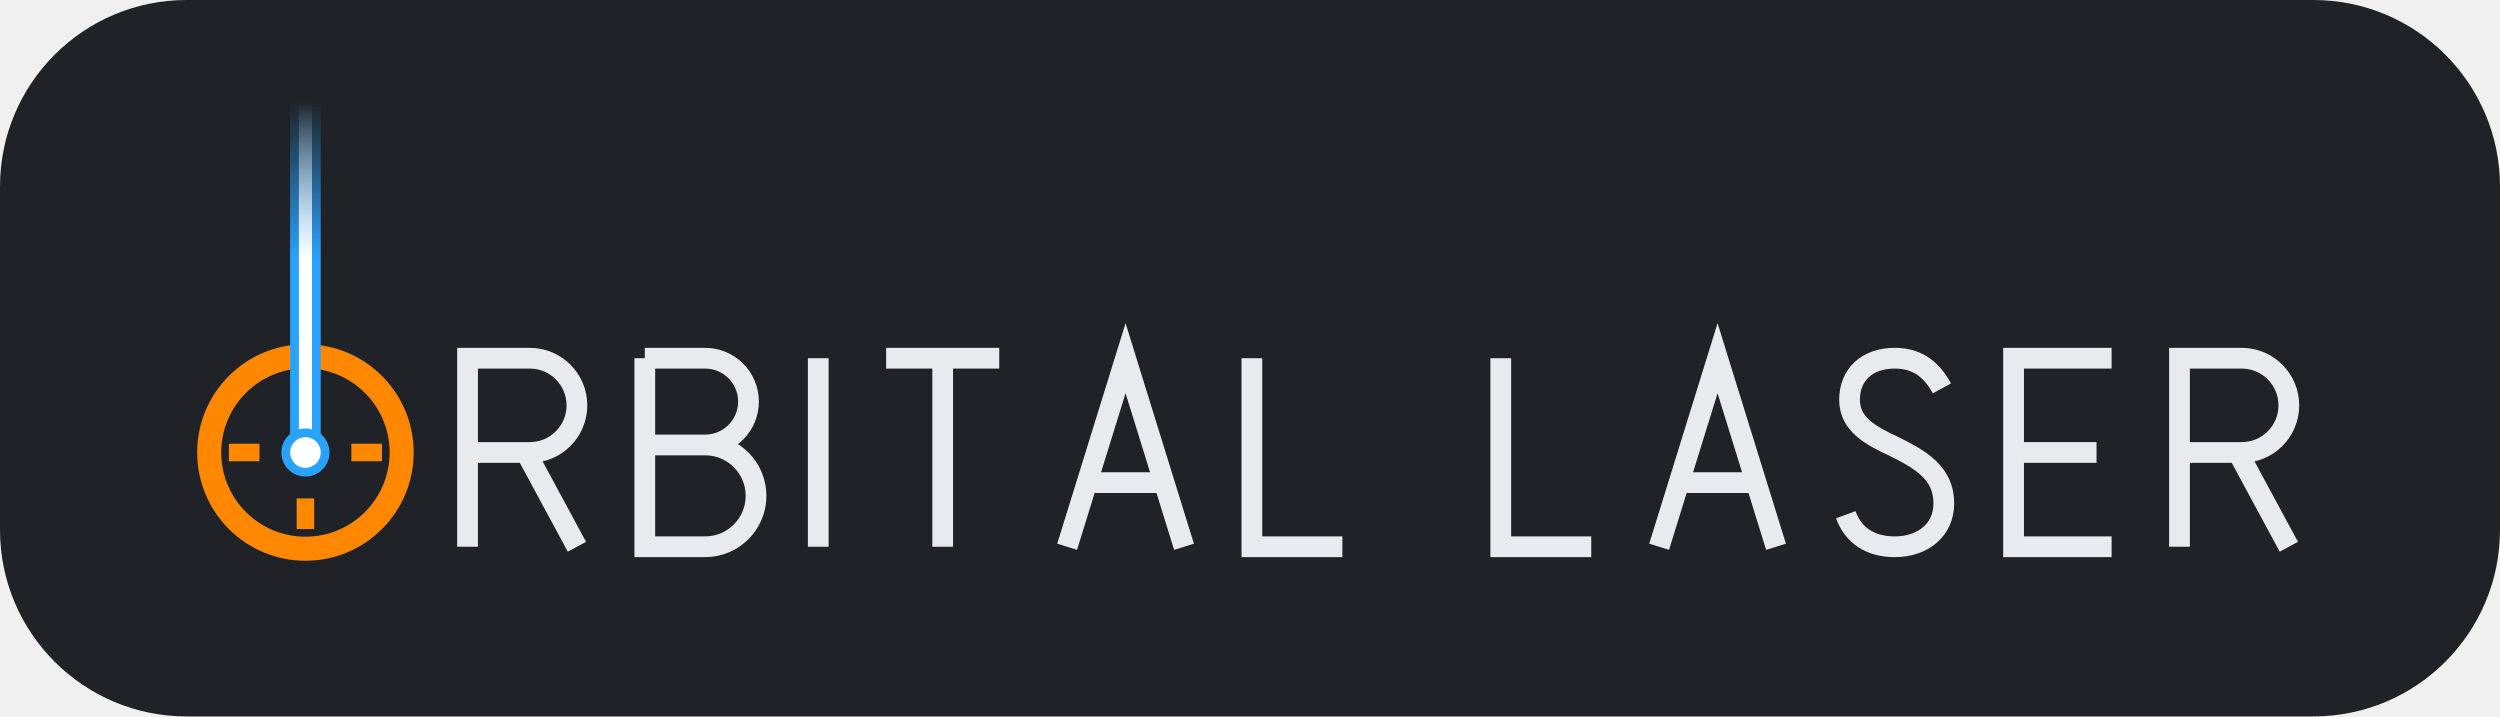
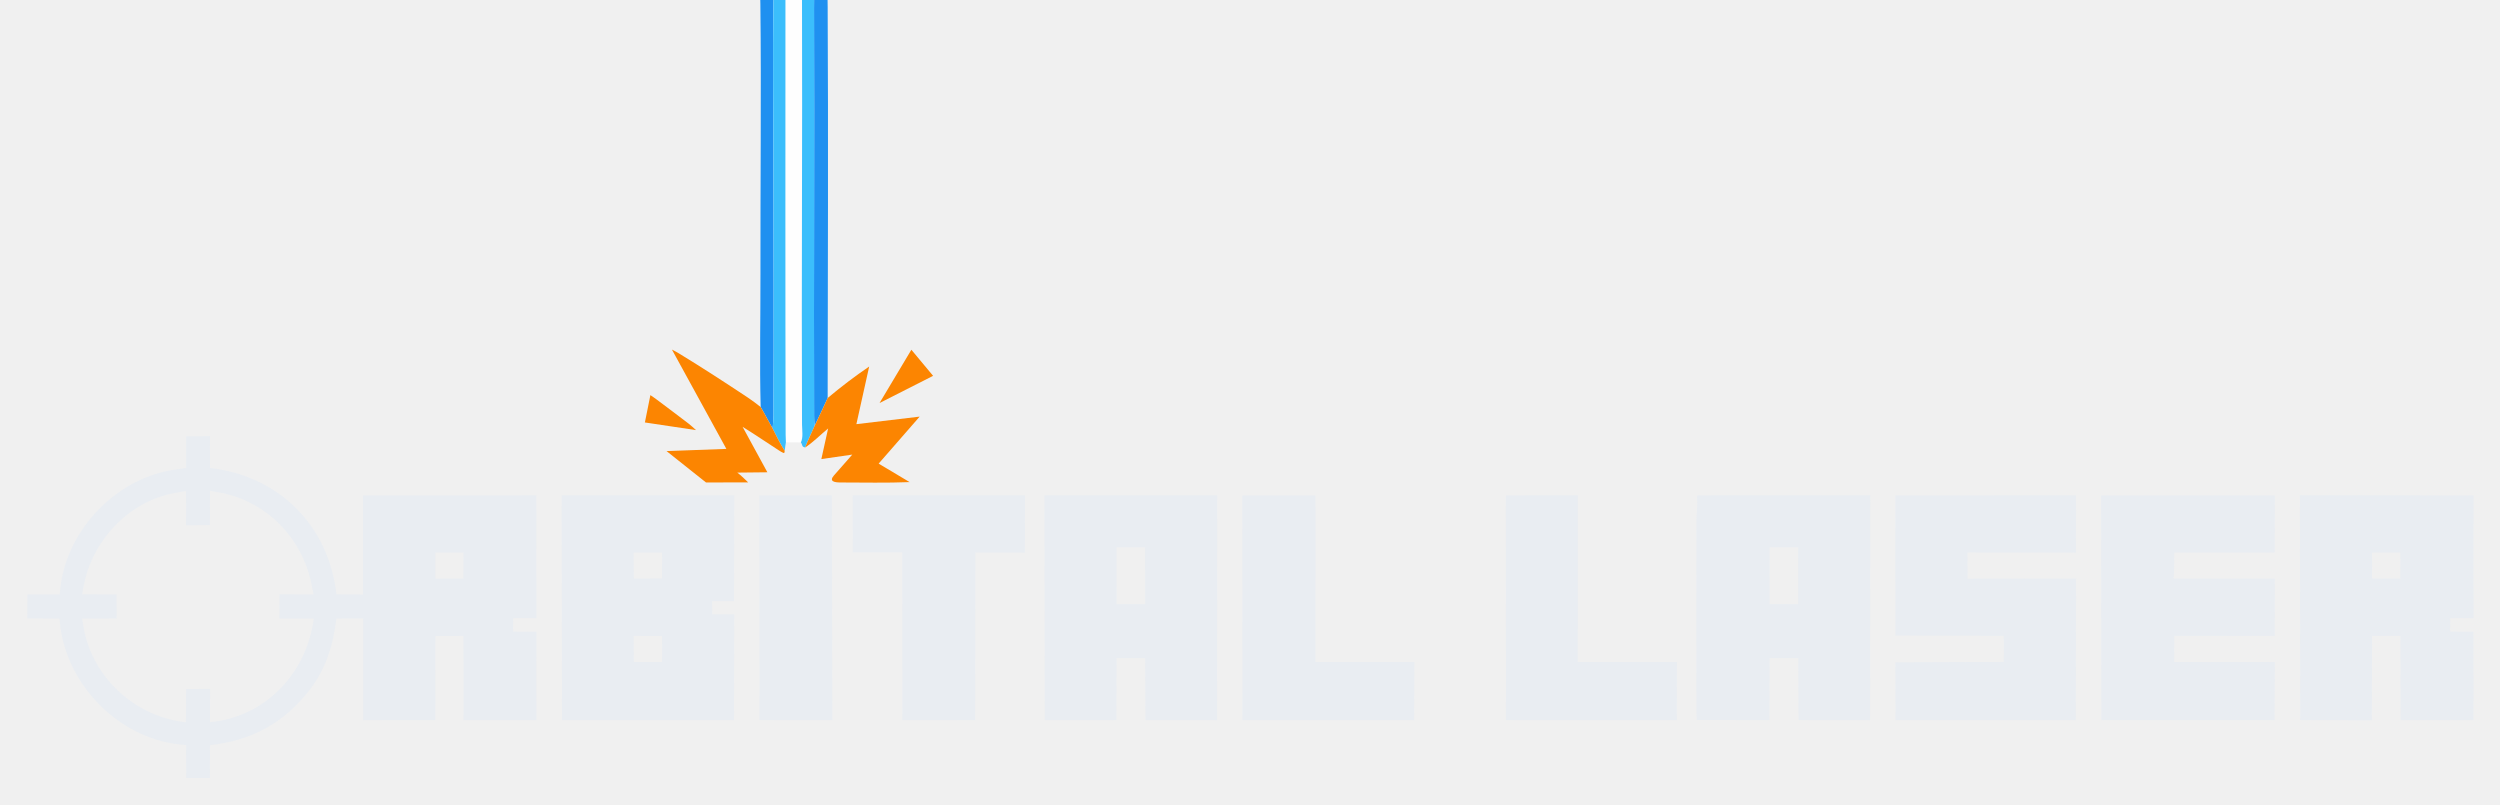
- <svg xmlns="http://www.w3.org/2000/svg" viewBox="0 0 1326 380" width="1326" height="380">
-   <rect width="1326" height="380" rx="99" fill="#1F2328" />
-   <g transform="translate(112 190)">
-     <g fill="none" stroke="#E8EAED" stroke-width="11" stroke-linejoin="miter" stroke-linecap="butt">
-       <path transform="translate(136 0)" d="M0 100V0H33A25 25 0 0 1 33 50H0M31 50L58 100" />
-       <path transform="translate(230 0)" d="M0 0V100H32A27 27 0 0 0 32 46H0M32 46A23 23 0 0 0 32 0H0" />
-       <path transform="translate(322 0)" d="M0 0V100" />
-       <path transform="translate(358 0)" d="M0 0H60M30 0V100" />
-       <path transform="translate(454 0)" d="M0 100L31 0L62 100M12 66H50" />
-       <path transform="translate(552 0)" d="M0 0V100H48" />
-       <path transform="translate(684 0)" d="M0 0V100H48" />
-       <path transform="translate(768 0)" d="M0 100L31 0L62 100M12 66H50" />
-       <path transform="translate(866 0)" d="M52 16C46 5 38 0 27 0C12 0 3 9 3 22C3 35 14 41 27 47C41 54 53 61 53 77C53 91 42 100 27 100C14 100 5 94 1 83" />
-       <path transform="translate(956 0)" d="M52 0H0V100H52M0 50H44" />
-       <path transform="translate(1044 0)" d="M0 100V0H33A25 25 0 0 1 33 50H0M31 50L58 100" />
-     </g>
-     <g transform="translate(0 0) translate(50 50) scale(1.16) translate(-50 -50)">
-       <defs>
-         <linearGradient id="fade" x1="0" y1="0" x2="0" y2="1">
-           <stop offset="0" stop-color="#29A3FF" stop-opacity="0" />
-           <stop offset="0.45" stop-color="#29A3FF" stop-opacity="1" />
-         </linearGradient>
-         <linearGradient id="fadew" x1="0" y1="0" x2="0" y2="1">
-           <stop offset="0" stop-color="#FFFFFF" stop-opacity="0" />
-           <stop offset="0.45" stop-color="#FFFFFF" stop-opacity="1" />
-         </linearGradient>
-       </defs>
-       <circle cx="50" cy="50" r="44" fill="none" stroke="#FF8800" stroke-width="11" />
-       <path d="M15 50H29M71 50H85M50 71V85" fill="none" stroke="#FF8800" stroke-width="8" />
-       <rect x="43" y="-110" width="14" height="160" fill="url(#fade)" />
-       <rect x="47" y="-110" width="6" height="160" fill="url(#fadew)" />
-       <circle cx="50" cy="50" r="9" fill="#FFFFFF" stroke="#29A3FF" stroke-width="4" />
-     </g>
-   </g>
+ <svg xmlns="http://www.w3.org/2000/svg" width="1470" height="473" viewBox="0 0 1470 473">
+   <path fill="#E9EDF2" d="M109.45 256.548L123.446 256.487L123.495 275.156C163.785 279.827 193.268 308.707 197.806 349.467L213.466 349.582L213.484 291.296L315.362 291.274L315.411 363.494L301.754 363.509L301.689 371.389L315.428 371.471L315.412 423.479L272.54 423.463L272.517 373.894L256.009 374.008L255.972 423.431L213.553 423.467L213.547 363.647L197.807 363.688C195.855 379.28 191.767 393.363 181.617 406.251C166.427 425.537 147.707 435.442 123.471 438.158L123.403 457.491L109.476 457.485L109.42 438.117C109.415 438.116 104.8 437.65 104.795 437.649C70.037 433.504 40.501 403.837 35.581 369.341C35.314 367.466 35.182 365.575 34.975 363.693L16.047 363.664L16.09 349.506L35.13 349.563C35.235 348.481 35.323 347.398 35.432 346.316C38.849 312.393 67.237 282.219 100.842 276.456C103.708 275.964 106.59 275.577 109.463 275.135L109.45 256.548ZM123.43 308.785L109.378 308.876L109.393 288.703C107.26 289.063 105.131 289.445 103.002 289.824C76.716 294.504 55.513 316.274 49.731 342.027C49.177 344.495 48.727 346.985 48.276 349.474L68.555 349.504L68.584 363.668L48.257 363.711C48.546 365.592 48.893 367.462 49.228 369.335C54.51 398.873 80.013 421.623 109.346 424.696L109.42 405.096L123.497 405.057L123.508 424.618C155.182 421.75 179.178 397.037 184.132 366.132C184.262 365.326 184.393 364.521 184.53 363.716L164.27 363.709L164.34 349.46L184.353 349.527C183.774 346.648 183.29 343.748 182.605 340.892C176.643 316.002 157.434 296.2 132.381 290.237C132.376 290.236 131.355 290.011 131.35 290.01C128.736 289.519 126.103 289.138 123.49 288.645L123.43 308.785ZM256.027 324.949L256.032 340.243L272.459 340.197L272.505 324.878L256.027 324.949Z" />
+   <path fill="#E9EDF2" d="M330.23 291.222L431.759 291.219L431.613 353.488L418.729 353.51L418.767 361.227L431.746 361.23L431.602 423.471L330.458 423.488L330.23 291.222ZM372.682 389.231L389.267 389.208L389.281 373.938L372.59 373.899L372.682 389.231ZM372.688 340.207L389.256 340.119L389.281 324.899L372.555 324.881L372.688 340.207Z" />
+   <path fill="#E9EDF2" d="M997.941 291.28L1099.74 291.218L1099.64 423.498L1057.52 423.451L1057.37 386.98L1040.52 386.989L1040.42 423.454L997.698 423.375C997.592 421.606 997.489 419.864 997.486 418.092C997.403 380.532 997.419 342.964 997.513 305.404C997.522 301.909 998.04 298.469 997.993 294.994C997.976 293.75 997.746 292.509 997.941 291.28ZM1040.53 355.276L1057.33 355.255L1057.34 321.796L1040.5 321.805L1040.53 355.276Z" />
+   <path fill="#E9EDF2" d="M614.107 291.223L715.746 291.213L715.637 423.497L673.518 423.463L673.346 386.977L656.555 386.983L656.437 423.457L614.301 423.485L614.107 291.223ZM656.552 355.26L673.313 355.25L673.325 321.809L656.521 321.827L656.552 355.26Z" />
+   <path fill="#E9EDF2" d="M1352.33 291.264L1454.41 291.28L1454.44 363.492L1440.78 363.519L1440.69 371.387L1454.38 371.443L1454.43 423.477L1411.55 423.458L1411.45 373.884L1394.77 373.896L1394.63 423.522L1352.54 423.447L1352.33 291.264ZM1394.77 340.16L1411.38 340.159L1411.43 324.886L1394.74 324.907L1394.77 340.16Z" />
+   <path fill="#E9EDF2" d="M1114.47 291.337L1220.73 291.223L1220.65 324.95L1156.86 324.863L1156.95 340.24L1220.73 340.159L1220.57 423.48L1114.57 423.468L1114.47 389.437L1178.22 389.187L1178.26 373.859L1114.5 373.725L1114.47 291.337Z" />
+   <path fill="#E9EDF2" d="M1235.46 291.347L1337.62 291.278L1337.52 324.872L1278.49 324.87C1278.45 331.142 1278.48 334.783 1278.06 340.222L1337.61 340.237L1337.53 373.893L1278.49 373.846L1278.43 389.252L1337.62 389.274L1337.43 423.454L1235.6 423.432L1235.46 291.347Z" />
+   <path fill="#E9EDF2" d="M730.46 291.331L773.516 291.283L773.485 389.264L831.675 389.247L831.512 423.465L730.554 423.466L730.46 291.331Z" />
+   <path fill="#E9EDF2" d="M501.386 291.259L602.714 291.245L602.646 324.952L573.511 324.883L573.41 423.453L530.594 423.476L530.535 324.779L501.44 324.789L501.386 291.259Z" />
+   <path fill="#E9EDF2" d="M885.427 291.293L927.728 291.233L927.716 389.228L986.013 389.244L985.931 423.493L885.517 423.457L885.427 291.293Z" />
+   <path fill="#E9EDF2" d="M446.489 291.328L489.132 291.252L489.417 423.484L446.6 423.451L446.489 291.328Z" />
+   <path fill="#FC8501" d="M535.885 205.651L548.659 220.995L517.161 236.987L535.885 205.651Z" />
+   <path fill="#FC8501" d="M382.423 232.324C383.636 233.162 384.88 233.975 386.053 234.87C392.373 239.694 398.843 244.373 405.109 249.252C406.565 250.385 407.889 251.675 409.261 252.909L379.196 248.403L382.423 232.324Z" />
+   <path fill="#FEFEFE" d="M447.034 0C449.626 0 452.218 0 454.809 0C457.153 0 459.497 0 461.842 0C465.087 0 468.333 0 471.578 0C473.95 0 476.322 0 478.693 0C481.337 0 483.981 0 486.625 0C486.625 0.002 486.68 3.946 486.68 3.948C487.047 80.637 486.791 157.328 486.676 234.018C484.128 239.56 481.585 245.105 478.918 250.591C477.108 254.79 475.039 258.877 473.4 263.147C472.973 262.963 472.247 262.85 471.973 262.451C471.519 261.791 471.64 261.17 470.926 260.137C467.986 260.092 465.046 260.041 462.105 260.09C461.904 261.764 461.659 263.432 461.399 265.098C458.69 260.923 456.576 256.398 454.295 251.974C451.879 247.796 449.762 243.452 447.261 239.324C446.579 213.389 447.187 187.438 447.135 161.495C447.027 108.392 447.69 55.248 447.081 2.153C447.081 2.152 447.034 0.002 447.034 0Z" />
+   <path fill="#1F90F0" d="M478.693 0C481.337 0 483.981 0 486.625 0C486.625 0.002 486.68 3.946 486.68 3.948C487.047 80.637 486.791 157.328 486.676 234.018C484.128 239.56 481.585 245.105 478.918 250.591C478.834 248.645 478.7 246.701 478.695 244.754C478.486 164.724 478.917 84.695 478.659 4.665C478.659 4.664 478.693 0.002 478.693 0Z" />
+   <path fill="#1F90F0" d="M447.034 0C449.626 0 452.218 0 454.809 0C454.809 0.002 454.741 3.946 454.741 3.948C454.382 33.353 454.726 62.821 454.765 92.231C454.832 142.948 455.043 193.681 454.809 244.396C454.798 246.929 454.514 249.451 454.295 251.974C451.879 247.796 449.762 243.452 447.261 239.324C446.579 213.389 447.187 187.438 447.135 161.495C447.027 108.392 447.69 55.248 447.081 2.153C447.081 2.152 447.034 0.002 447.034 0Z" />
+   <path fill="#3BBEFC" d="M454.809 0C457.153 0 459.497 0 461.842 0C461.852 85.174 461.711 170.347 461.958 255.521C461.962 257.045 462.026 258.568 462.105 260.09C461.904 261.764 461.659 263.432 461.399 265.098C458.69 260.923 456.576 256.398 454.295 251.974C454.514 249.451 454.798 246.929 454.809 244.396C455.043 193.681 454.832 142.948 454.765 92.231C454.726 62.821 454.382 33.353 454.741 3.948C454.741 3.946 454.809 0.002 454.809 0Z" />
+   <path fill="#3BBEFC" d="M471.578 0C473.95 0 476.322 0 478.693 0C478.693 0.002 478.659 4.664 478.659 4.665C478.917 84.695 478.486 164.724 478.695 244.754C478.7 246.701 478.834 248.645 478.918 250.591C477.108 254.79 475.039 258.877 473.4 263.147C472.973 262.963 472.247 262.85 471.973 262.451C471.519 261.791 471.64 261.17 470.926 260.137C472.366 257.291 471.626 252.846 471.597 249.779C471.597 249.774 471.576 246.195 471.576 246.19C471.23 164.13 471.868 82.061 471.578 0Z" />
+   <path fill="#FC8501" d="M395.09 205.549C396.471 206.255 397.836 206.965 399.161 207.772C412.84 216.098 426.355 224.909 439.705 233.752C442.315 235.481 444.8 237.387 447.261 239.324C449.762 243.452 451.879 247.796 454.295 251.974C456.576 256.398 458.69 260.923 461.399 265.098C461.355 265.38 461.318 266.029 461.158 266.301C460.867 266.797 457.79 264.707 457.654 264.618C450.647 260.069 443.734 255.374 436.638 250.965L451.214 277.701L433.527 277.892C435.817 279.61 437.849 281.637 439.9 283.634L415.139 283.697L391.916 265.241L427.104 263.947L395.09 205.549Z" />
+   <path fill="#FC8501" d="M511.081 215.518L503.554 249.401L540.761 244.966L516.642 272.608L534.848 283.476C521.303 284.028 507.738 283.705 494.181 283.693C490.447 283.69 487.415 282.973 490.308 279.625C493.883 275.487 497.576 271.457 501.139 267.309L482.952 269.931L486.936 251.938C482.399 255.657 478.309 259.935 473.4 263.147C475.039 258.877 477.108 254.79 478.918 250.591C481.585 245.105 484.128 239.56 486.676 234.018C494.517 227.476 502.624 221.241 511.081 215.518Z" />
</svg>
